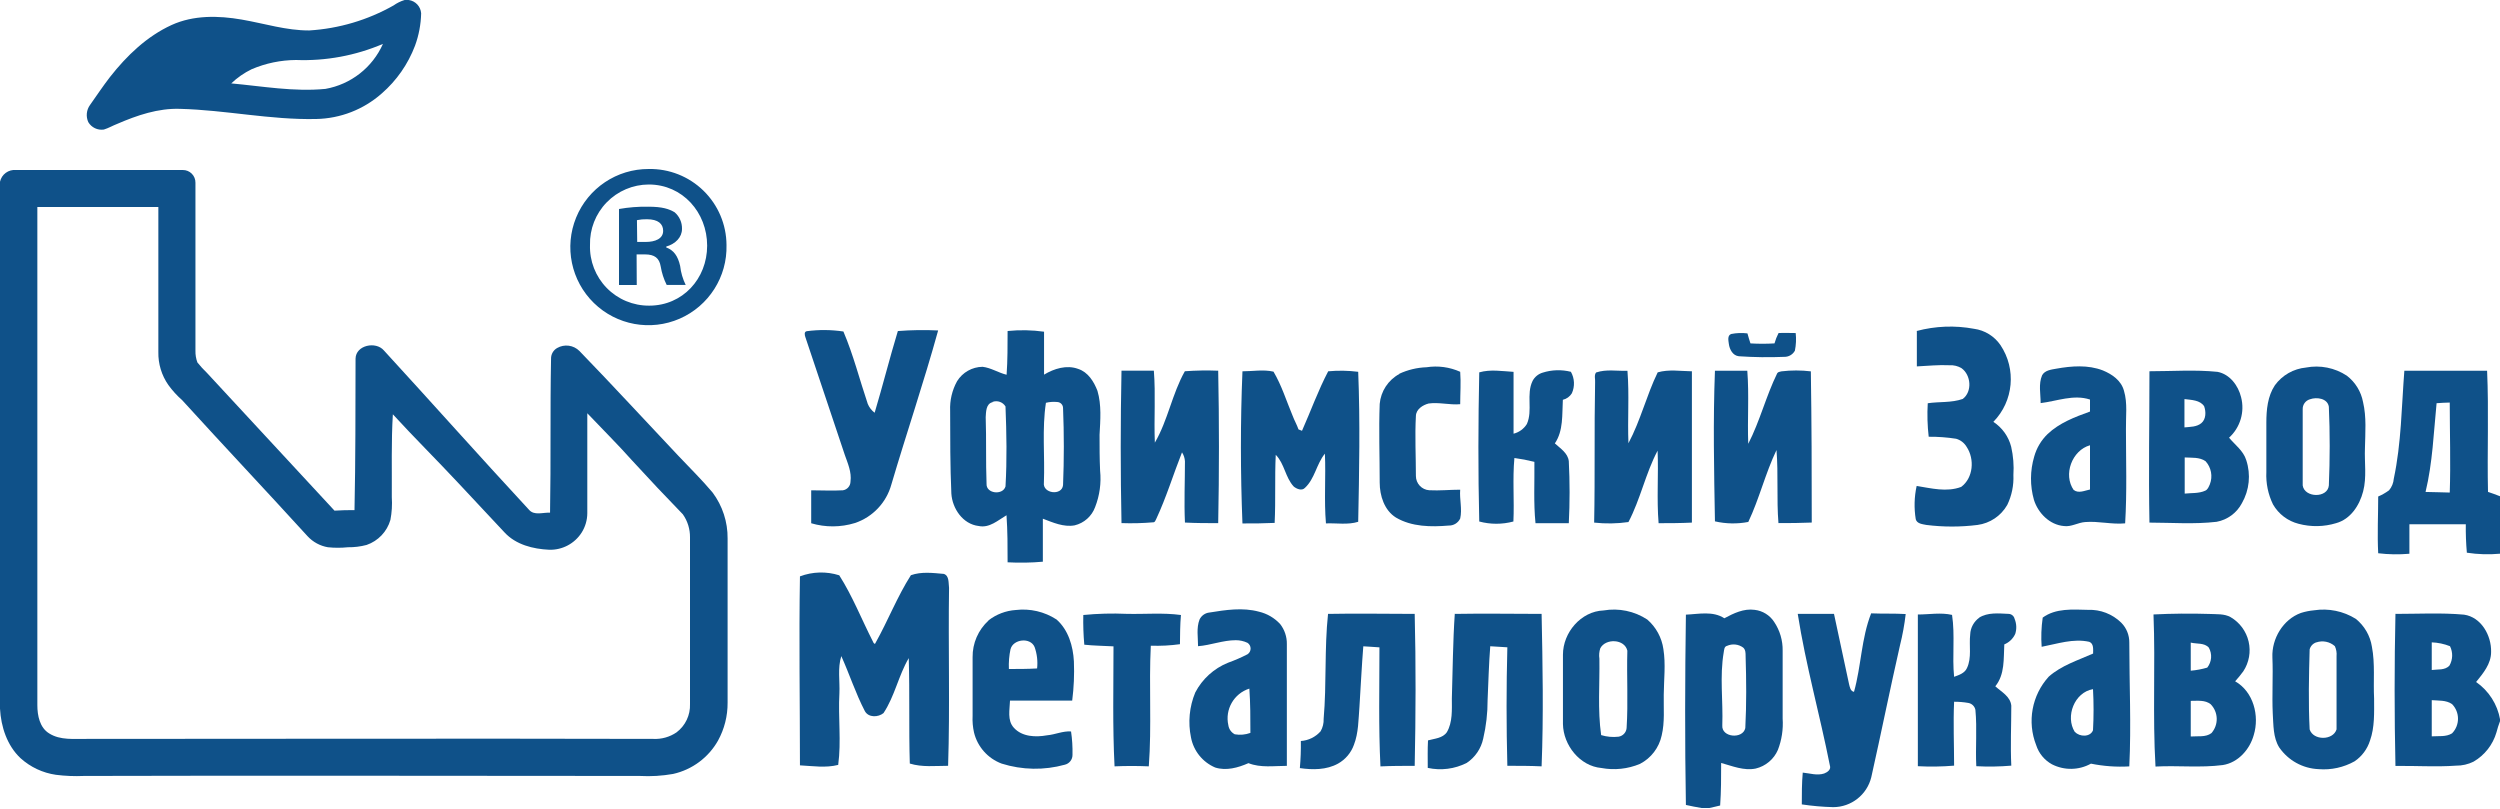
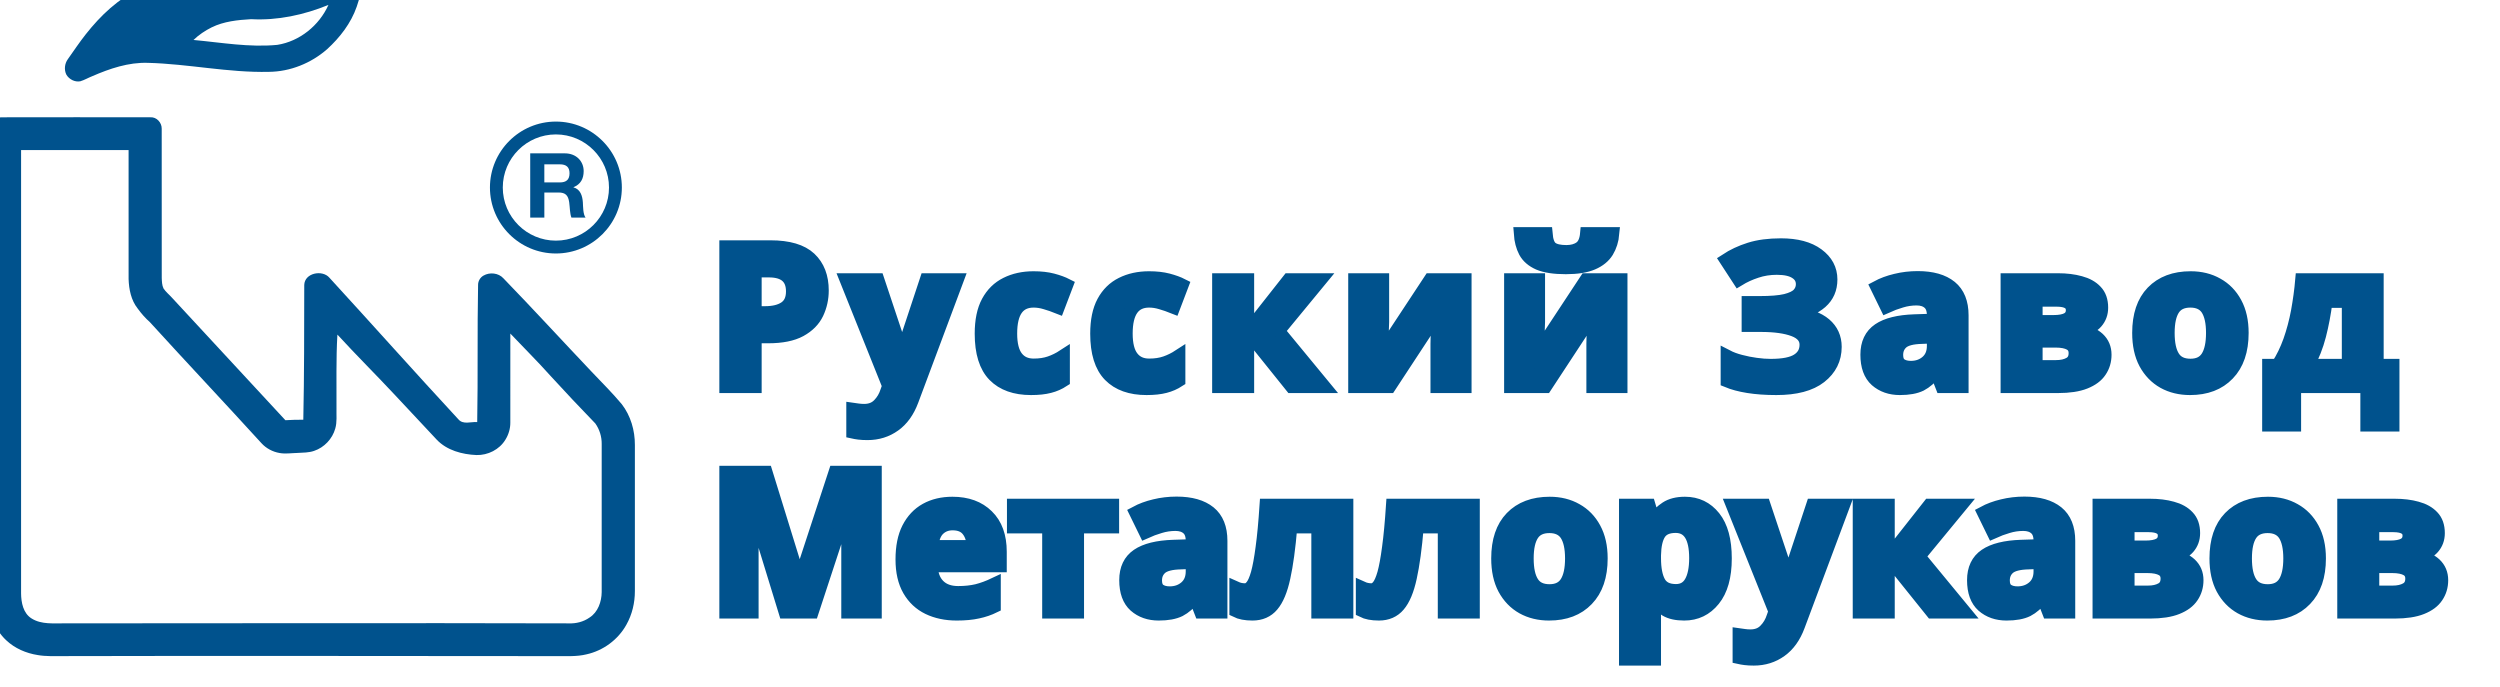
- <svg xmlns="http://www.w3.org/2000/svg" viewBox="0 0 500 161.6">
+ <svg xmlns="http://www.w3.org/2000/svg" id="_Слой_1" data-name="Слой 1" viewBox="10 35 255 70">
  <defs>
-     <style>.cls-1{fill:none;}.cls-2{clip-path:url(#clip-path);}.cls-3{fill:#0f5189;}</style>
-     <clipPath id="clip-path" transform="translate(0 0)">
-       <rect class="cls-1" width="500" height="161.6" />
-     </clipPath>
+     <style>
+       .cls-1, .cls-2 {
+         fill: #00528d;
+       }
+ 
+       .cls-2 {
+         font-family: TrebuchetMS-Bold, 'Trebuchet MS';
+         font-size: 20px;
+         font-weight: 700;
+         stroke: #00528d;
+         stroke-miterlimit: 10;
+         stroke-width: 1.3px;
+       }
+ 
+       .cls-3 {
+         letter-spacing: .075em;
+       }
+     </style>
  </defs>
-   <g id="Слой_2" data-name="Слой 2">
-     <g id="Слой_1-2" data-name="Слой 1">
-       <g class="cls-2">
-         <path class="cls-3" d="M80.93,0h.81a2.9,2.9,0,0,1,2.49,2.65A20.14,20.14,0,0,1,83,9.15a23.83,23.83,0,0,1-6.66,9.55,20.37,20.37,0,0,1-13.1,5.1C54.08,24,45.11,22,36,21.77c-4.37-.15-8.58,1.29-12.54,3-.91.35-1.76.86-2.69,1.14a3.09,3.09,0,0,1-3.11-1.48A3.43,3.43,0,0,1,18,21c1.33-1.88,2.6-3.79,4-5.6C25.35,11.13,29.37,7.27,34.32,5c4.39-2,9.37-1.89,14-1.09s8.93,2.2,13.53,2.18a39.08,39.08,0,0,0,16.86-5A7.6,7.6,0,0,1,80.93,0M59.2,12a23,23,0,0,0-8.86,1.84,16.11,16.11,0,0,0-4.09,2.84c6.26.57,12.53,1.71,18.83,1.1a15.56,15.56,0,0,0,11.51-9A40.42,40.42,0,0,1,59.2,12" transform="translate(0 0)" />
-         <path class="cls-3" d="M0,36.34A3,3,0,0,1,3.21,34q16.67,0,33.33,0a2.51,2.51,0,0,1,2.55,2.56c0,11.19,0,22.38,0,33.57a6.29,6.29,0,0,0,.39,2.36,21.35,21.35,0,0,0,1.93,2.11c8.48,9.18,17,18.34,25.49,27.53,1.34-.09,2.68-.11,4-.11.21-10.1.19-20.2.21-30.3.06-2.71,4.07-3.51,5.67-1.63,9.71,10.58,19.24,21.31,29,31.84,1.05,1.26,2.83.52,4.23.61.19-10.27,0-20.54.2-30.8a2.41,2.41,0,0,1,1.22-2.14,3.7,3.7,0,0,1,4.46.6c6.7,6.91,13.2,14,19.82,21,2.28,2.42,4.67,4.75,6.81,7.31a15.09,15.09,0,0,1,3,9.2v32.83a15.51,15.51,0,0,1-1.91,7.57,13.75,13.75,0,0,1-9,6.68,28.9,28.9,0,0,1-6.64.4c-37.06,0-74.12-.11-111.19,0a32.81,32.81,0,0,1-5.6-.23,13.4,13.4,0,0,1-7.08-3.33C1.41,149.1.2,145.36,0,141.73Zm7.47,5q0,49.84,0,99.7c0,2.06.47,4.48,2.36,5.64,2.24,1.42,5,1.06,7.51,1.1,37.77,0,75.55-.1,113.33,0a7.57,7.57,0,0,0,4.64-1.31A6.77,6.77,0,0,0,138,140.8V107.47a7.84,7.84,0,0,0-1.43-4.61q-5.13-5.28-10.11-10.72c-2.9-3.26-6-6.32-9-9.49v20a7.29,7.29,0,0,1-1.12,3.85,7.43,7.43,0,0,1-6.5,3.45c-3.23-.15-6.65-1-8.93-3.46-3.1-3.31-6.18-6.63-9.28-9.92-4.31-4.62-8.8-9.06-13.06-13.71-.33,5.52-.17,11-.21,16.58a17.76,17.76,0,0,1-.28,4.55,7.49,7.49,0,0,1-4.76,5,13.84,13.84,0,0,1-3.74.46,19.39,19.39,0,0,1-4,0,7.19,7.19,0,0,1-4.06-2.2c-8.31-9.12-16.78-18.09-25.09-27.22A18.56,18.56,0,0,1,33.67,77a11.13,11.13,0,0,1-2-6.6v-29H7.47" transform="translate(0 0)" />
-         <path class="cls-3" d="M383.33,66.2a26,26,0,0,1,11.48-.44A7.65,7.65,0,0,1,400.08,69a12.22,12.22,0,0,1-1.41,15.37,8.45,8.45,0,0,1,3.57,5,19.61,19.61,0,0,1,.44,5.62,12.5,12.5,0,0,1-1.23,6,8.08,8.08,0,0,1-5.95,4,41.12,41.12,0,0,1-10.22,0c-.77-.16-1.89-.23-2.13-1.15a17.72,17.72,0,0,1,.18-6.65c2.91.46,6,1.29,8.91.19,2.43-1.8,2.71-5.57,1.09-8a3.55,3.55,0,0,0-2.11-1.63,33.45,33.45,0,0,0-5.48-.4,38.46,38.46,0,0,1-.19-6.7c2.3-.35,4.73-.06,7-.86,1.94-1.46,1.66-4.78-.24-6.15a4.19,4.19,0,0,0-2.4-.59c-2.19-.11-4.36.13-6.54.23,0-2.34,0-4.68,0-7" transform="translate(0 0)" />
-         <path class="cls-3" d="M161.08,67.44c-.14-.38-.3-1.09.26-1.2a26.16,26.16,0,0,1,7.34.06c2,4.69,3.25,9.67,4.88,14.5a4.26,4.26,0,0,0,1.37,1.75c1.62-5.43,3-10.92,4.64-16.34a63.77,63.77,0,0,1,8.06-.12c-2.86,10.35-6.32,20.52-9.36,30.82A11.28,11.28,0,0,1,171,104.6a15.11,15.11,0,0,1-8.76.05c0-2.2,0-4.4,0-6.59,2.11,0,4.23.12,6.33,0a1.78,1.78,0,0,0,1.53-1.76c.25-1.86-.54-3.61-1.14-5.32Q165,79.21,161.08,67.44" transform="translate(0 0)" />
-         <path class="cls-3" d="M201.54,66.2a30.49,30.49,0,0,1,7.27.14c0,2.86,0,5.72,0,8.59,2-1.21,4.53-2,6.82-1.15,2,.65,3.15,2.55,3.86,4.38.84,2.85.58,5.87.42,8.79,0,2.39,0,4.79.11,7.18a15.63,15.63,0,0,1-1,7.3,5.8,5.8,0,0,1-4.09,3.64c-2.21.4-4.34-.57-6.36-1.33v8.6a48.79,48.79,0,0,1-7.05.12c0-3.14,0-6.28-.22-9.41-1.7,1-3.42,2.61-5.56,2.15-3.17-.36-5.28-3.49-5.47-6.49-.24-5.52-.23-11-.24-16.56a11.2,11.2,0,0,1,1.38-5.9,6.08,6.08,0,0,1,5.11-2.89c1.69.2,3.15,1.19,4.8,1.59.21-2.91.19-5.83.2-8.75m-3,14.24c-1.35.29-1.31,2-1.38,3,.15,4.44,0,8.88.17,13.32-.1,2,3.27,2.34,3.79.53.31-5.32.21-10.66,0-16a2.17,2.17,0,0,0-2.6-.91m10.69.14c-.81,5.28-.2,10.64-.41,16-.31,2.2,3.62,2.7,3.83.5q.31-7.7,0-15.4a1.21,1.21,0,0,0-1.19-1.22,6.69,6.69,0,0,0-2.24.16" transform="translate(0 0)" />
-         <path class="cls-3" d="M346.23,66.8a10.17,10.17,0,0,1,3.26-.12c.18.68.39,1.35.6,2a40.63,40.63,0,0,0,4.81,0,11.11,11.11,0,0,1,.81-2.07c1.14-.06,2.29,0,3.43,0a11.53,11.53,0,0,1-.16,3.52,2.36,2.36,0,0,1-2.15,1.24,83,83,0,0,1-9.06-.12c-1.22-.13-1.86-1.38-2-2.46-.09-.69-.34-1.71.49-2" transform="translate(0 0)" />
-         <path class="cls-3" d="M279.84,74.76a14.08,14.08,0,0,1,5.47-1.31,11.94,11.94,0,0,1,6.73.91c.17,2.16,0,4.33,0,6.48-2.11.19-4.2-.43-6.31-.14-1.17.3-2.51,1.14-2.55,2.49-.22,4,0,8,0,12a2.86,2.86,0,0,0,2.68,2.86c2.06.11,4.12-.11,6.18-.11-.16,1.92.43,3.86,0,5.76a2.46,2.46,0,0,1-2.28,1.41c-3.56.3-7.4.27-10.57-1.6-2.33-1.45-3.25-4.38-3.25-7,0-5.24-.2-10.48,0-15.72a7.57,7.57,0,0,1,3.94-6" transform="translate(0 0)" />
-         <path class="cls-3" d="M411.24,73.74c3.06-.55,6.35-.81,9.32.34,1.83.75,3.67,2,4.23,4.06.75,2.51.35,5.15.4,7.73,0,6.27.22,12.54-.16,18.8-2.66.26-5.3-.48-8-.26-1.45.1-2.77,1-4.24.8-2.87-.24-5.17-2.6-6-5.23a15.55,15.55,0,0,1,.05-8.66,10,10,0,0,1,2.67-4.5c2.36-2.25,5.47-3.42,8.49-4.51,0-.8,0-1.6,0-2.4-3.28-1.08-6.61.32-9.87.71,0-1.85-.46-3.8.29-5.56.54-1,1.81-1.14,2.82-1.32M414.76,98c.94.74,2.2.11,3.24-.1,0-3,0-5.9,0-8.85-3.58,1-5.45,5.88-3.23,9" transform="translate(0 0)" />
-         <path class="cls-3" d="M461.18,73.51a11.09,11.09,0,0,1,8.19,1.63,8.66,8.66,0,0,1,3.24,5.28c.71,3,.44,6.13.38,9.19-.12,2.89.38,5.83-.36,8.67s-2.53,5.55-5.4,6.35a13.69,13.69,0,0,1-7.51.13,8.23,8.23,0,0,1-5.12-3.88,13.33,13.33,0,0,1-1.33-6.47c0-3.29,0-6.58,0-9.87,0-2.57.25-5.3,1.71-7.49a8.7,8.7,0,0,1,6.22-3.54m.78,6.35a2,2,0,0,0-1.44,2c0,5.08,0,10.16,0,15.23.36,2.49,5,2.59,5.23,0,.22-5.24.23-10.49,0-15.73-.25-1.7-2.44-2-3.79-1.5" transform="translate(0 0)" />
-         <path class="cls-3" d="M224.31,74.14c2.16,0,4.31,0,6.46,0,.38,4.79,0,9.59.2,14.39,2.62-4.49,3.45-9.76,6-14.28a59.39,59.39,0,0,1,6.67-.11q.3,15.24,0,30.49c-2.22,0-4.43,0-6.65-.12-.19-4.08,0-8.17,0-12.26a3.66,3.66,0,0,0-.59-1.78c-1.75,4.42-3.13,9-5.16,13.34-.15.24-.22.66-.58.65a51.91,51.91,0,0,1-6.36.16q-.31-15.24,0-30.49" transform="translate(0 0)" />
-         <path class="cls-3" d="M248.51,74.26c2.06,0,4.15-.4,6.19.07,1.63,2.75,2.57,5.83,3.8,8.76.37,1,.87,1.84,1.2,2.79l.7.28c1.78-4,3.22-8.06,5.24-11.9a27.71,27.71,0,0,1,6,.1c.4,10,.2,20,0,30-2.1.65-4.3.23-6.45.32-.4-4.64,0-9.3-.21-13.95-1.7,2.08-2,5-4,6.85-.62.65-1.65.2-2.23-.27-1.7-1.82-1.84-4.57-3.6-6.35-.22,4.53,0,9.08-.22,13.62-2.14.1-4.29.12-6.44.11-.4-10.13-.42-20.26,0-30.38" transform="translate(0 0)" />
-         <path class="cls-3" d="M295.86,74.47c2.24-.64,4.58-.23,6.85-.1,0,4.13,0,8.25,0,12.37a4.38,4.38,0,0,0,2.66-1.93c1.23-2.74-.18-5.94,1.16-8.65a3.35,3.35,0,0,1,2-1.63,10.33,10.33,0,0,1,5.65-.17,4.76,4.76,0,0,1,.19,4.3,2.89,2.89,0,0,1-1.8,1.3c-.17,2.94.14,6.16-1.6,8.72,1.09,1,2.62,1.94,2.79,3.57a121.91,121.91,0,0,1,0,12.39c-2.22,0-4.44,0-6.66,0-.41-4.08-.17-8.18-.22-12.27a35.92,35.92,0,0,0-4-.77c-.39,4.22,0,8.47-.2,12.7a13.18,13.18,0,0,1-6.83,0c-.24-9.95-.21-19.9,0-29.85" transform="translate(0 0)" />
-         <path class="cls-3" d="M319.25,74.49c2-.68,4.17-.26,6.24-.33.39,4.82,0,9.66.2,14.48,2.42-4.52,3.61-9.57,5.85-14.17,2.24-.64,4.56-.24,6.84-.21q0,15.13,0,30.26c-2.22.11-4.44.12-6.66.12-.4-4.83,0-9.67-.2-14.51-2.41,4.56-3.43,9.71-5.83,14.28a27.14,27.14,0,0,1-6.86.11c.19-9.33,0-18.66.19-28,.07-.68-.26-1.48.22-2.05" transform="translate(0 0)" />
-         <path class="cls-3" d="M343,74.15c2.15,0,4.3,0,6.46,0,.38,4.86,0,9.74.19,14.61,2.33-4.53,3.55-9.53,5.79-14.1.16-.29.54-.3.84-.39a24.7,24.7,0,0,1,5.89,0c.15,10.08.19,20.16.18,30.24-2.22.1-4.43.11-6.66.11-.39-4.86,0-9.75-.39-14.61-2.23,4.65-3.43,9.72-5.64,14.38a16.12,16.12,0,0,1-6.67-.12c-.18-10.05-.39-20.1,0-30.14" transform="translate(0 0)" />
-         <path class="cls-3" d="M429.9,74.25c4.53,0,9.08-.34,13.61.12,2.45.47,4.15,2.75,4.71,5.08a8.17,8.17,0,0,1-2.41,8.09c1.2,1.44,2.87,2.62,3.44,4.49a10.62,10.62,0,0,1-.87,8.61,7.19,7.19,0,0,1-5.05,3.72c-4.47.52-9,.17-13.44.16-.19-10.09,0-20.18,0-30.27m7,5.57v5.66c1.15-.12,2.45-.07,3.39-.86s.94-2.28.55-3.37C440,80,438.3,80,436.94,79.82m0,11.67v7.23c1.37-.15,2.83,0,4.1-.58.53-.23.72-.82.94-1.3a4.46,4.46,0,0,0-.87-4.6c-1.21-.85-2.78-.66-4.17-.75" transform="translate(0 0)" />
-         <path class="cls-3" d="M480.87,74.15c5.52,0,11,0,16.55,0,.36,8.08,0,16.16.18,24.23.8.28,1.61.54,2.4.87v11.49a27.23,27.23,0,0,1-6.63-.2,56.84,56.84,0,0,1-.21-5.69H481.88c0,2,0,3.94,0,5.9a30.24,30.24,0,0,1-6.24-.1c-.2-3.79,0-7.57,0-11.35a10.87,10.87,0,0,0,2.17-1.24,4.1,4.1,0,0,0,.95-2.33c1.51-7.1,1.55-14.39,2.11-21.59m6.45,6.47c-.59,5.93-.8,11.95-2.21,17.78,1.61,0,3.22.11,4.84.12.2-6,0-12,0-18-.88,0-1.75.08-2.62.13" transform="translate(0 0)" />
-         <path class="cls-3" d="M160,115.27a12,12,0,0,1,7.85-.21c2.67,4.19,4.48,8.84,6.74,13.26.06.2.38.73.53.23,2.48-4.43,4.32-9.21,7.06-13.51,2.11-.75,4.4-.45,6.58-.26,1.12.36.92,1.84,1.05,2.8-.18,11.85.2,23.72-.19,35.58-2.56,0-5.17.32-7.66-.45-.21-7,0-14.06-.21-21.09-2.05,3.49-2.8,7.61-5.05,11-1.06.86-3,.94-3.73-.4-1.85-3.55-3.07-7.38-4.71-11-.77,2.43-.26,5-.38,7.48-.27,4.76.4,9.54-.24,14.28-2.51.64-5.1.22-7.65.09,0-12.59-.21-25.18,0-37.77" transform="translate(0 0)" />
-         <path class="cls-3" d="M197.68,124.09a10,10,0,0,1,5.48-2.09,12.29,12.29,0,0,1,8.15,1.9c2.36,2.08,3.31,5.32,3.47,8.38a46.73,46.73,0,0,1-.34,7.84H202c-.05,1.8-.59,3.95.77,5.43,1.65,1.83,4.38,1.92,6.64,1.51,1.62-.14,3.16-.89,4.8-.77a27.8,27.8,0,0,1,.29,4.65,2,2,0,0,1-1.53,2,22.28,22.28,0,0,1-12.64-.22,8.89,8.89,0,0,1-5.53-6.23,12.29,12.29,0,0,1-.28-3.31V131.46a9.78,9.78,0,0,1,3.2-7.37m4.39,5.71a15.56,15.56,0,0,0-.33,4c1.88,0,3.77,0,5.64-.11a9.68,9.68,0,0,0-.5-4.28c-.82-2-4.29-1.61-4.81.42" transform="translate(0 0)" />
-         <path class="cls-3" d="M241.86,122.51c3.28-.53,6.69-1.06,9.94-.17a8.37,8.37,0,0,1,4.23,2.47,6.33,6.33,0,0,1,1.34,4v24.36c-2.57,0-5.24.43-7.68-.54-2.07.91-4.44,1.58-6.66.87a8.19,8.19,0,0,1-4.83-6,15.33,15.33,0,0,1,.85-9,12.78,12.78,0,0,1,6.55-5.95,32.3,32.3,0,0,0,3.91-1.7,1.37,1.37,0,0,0,0-2.28,5.42,5.42,0,0,0-2.35-.53c-2.57,0-5,1-7.55,1.2,0-1.77-.36-3.63.3-5.34a2.48,2.48,0,0,1,1.92-1.39m3.84,22.54a2.42,2.42,0,0,0,1.29,1.81,6.06,6.06,0,0,0,3.12-.28c0-3,0-5.91-.21-8.86a6.25,6.25,0,0,0-4.2,7.33" transform="translate(0 0)" />
-         <path class="cls-3" d="M320.71,122.09a12.2,12.2,0,0,1,8.75,1.82,9.59,9.59,0,0,1,3.22,5.92c.48,3,.1,6.07.07,9.11-.05,2.71.23,5.47-.41,8.14a8.39,8.39,0,0,1-4.35,5.7,13.55,13.55,0,0,1-7.71.82c-4.32-.38-7.61-4.57-7.69-8.78V130.93c0-4.42,3.6-8.67,8.12-8.84m-.65,7.56a4.47,4.47,0,0,0-.18,2.09c.08,5.09-.37,10.21.35,15.28a8.49,8.49,0,0,0,3.47.32,1.91,1.91,0,0,0,1.62-1.72c.33-5.16,0-10.32.15-15.48-.54-2.37-4.34-2.51-5.41-.49" transform="translate(0 0)" />
-         <path class="cls-3" d="M344.86,123.66c1.85-1,3.91-2,6.08-1.69a5.38,5.38,0,0,1,3.89,2.41,10,10,0,0,1,1.7,5.77c0,4.52,0,9,0,13.57a14.62,14.62,0,0,1-.95,6.26,6.48,6.48,0,0,1-4.44,3.73c-2.36.48-4.67-.5-6.91-1.12,0,2.84,0,5.68-.2,8.51-.72.16-1.44.36-2.15.5h-1.56c-1.06-.17-2.1-.38-3.14-.61-.22-12.69-.18-25.38,0-38.06,2.56-.11,5.4-.78,7.7.73m.53,5.51c-.58.13-.57.79-.66,1.26-.84,4.85-.11,9.76-.29,14.64-.19,2.44,4.11,2.81,4.6.55.25-4.8.21-9.61.06-14.42,0-.58,0-1.26-.48-1.68a3.22,3.22,0,0,0-3.23-.35" transform="translate(0 0)" />
-         <path class="cls-3" d="M408.53,123.53c2.61-1.92,6-1.63,9.07-1.56a9,9,0,0,1,6.64,2.56,5.54,5.54,0,0,1,1.62,4c0,8.25.4,16.51,0,24.75a29.87,29.87,0,0,1-7.67-.55,8.29,8.29,0,0,1-7.8.13,6.7,6.7,0,0,1-3.15-3.82,13.18,13.18,0,0,1,2.51-13.71c2.54-2.25,5.84-3.27,8.87-4.62,0-.8.17-2-.78-2.35-3.19-.71-6.39.41-9.51,1a27,27,0,0,1,.21-5.82M415,146.39c.9,1,3.06,1.08,3.6-.34a75.12,75.12,0,0,0,0-8.22c-3.71.62-5.59,5.47-3.64,8.56" transform="translate(0 0)" />
-         <path class="cls-3" d="M462.81,122.06a12.27,12.27,0,0,1,8.35,1.71,8.92,8.92,0,0,1,3.22,5.56c.66,3.42.26,6.93.44,10.39,0,2.81.14,5.71-.82,8.4a7.86,7.86,0,0,1-3.08,4.14,12.63,12.63,0,0,1-7.2,1.57,10.07,10.07,0,0,1-7.88-4.35c-1.24-2-1.14-4.5-1.29-6.8-.17-3.73.09-7.47-.07-11.2s2.12-7.59,5.7-8.89a12.27,12.27,0,0,1,2.63-.53m.52,6.39a2,2,0,0,0-1.4,1.43c-.15,5.32-.27,10.65,0,16,.71,2.25,4.67,2.25,5.38,0,0-4.88,0-9.77,0-14.65a3.86,3.86,0,0,0-.34-2,3.76,3.76,0,0,0-3.71-.75" transform="translate(0 0)" />
-         <path class="cls-3" d="M216.66,123a61.18,61.18,0,0,1,8.67-.23c3.62.09,7.26-.26,10.86.23-.18,1.94-.17,3.89-.2,5.84a34.26,34.26,0,0,1-5.83.3c-.4,8,.2,16.1-.4,24.13q-3.44-.15-6.85,0c-.41-8-.21-16-.21-24-1.95-.11-3.9-.12-5.84-.33a53.15,53.15,0,0,1-.2-5.92" transform="translate(0 0)" />
-         <path class="cls-3" d="M265.63,122.78c5.77-.12,11.55,0,17.31,0,.25,10.13.21,20.26,0,30.39-2.28,0-4.57,0-6.85.11-.4-7.93-.2-15.88-.2-23.81-1.08-.09-2.15-.13-3.23-.21-.32,4-.51,8.06-.77,12.1-.21,2.55-.17,5.19-1.11,7.62a7,7,0,0,1-3.17,3.74c-2.31,1.28-5.08,1.27-7.64.9a51.58,51.58,0,0,0,.2-5.42,5.79,5.79,0,0,0,3.95-1.94,4.62,4.62,0,0,0,.61-2.5c.61-7,.13-14,.88-21" transform="translate(0 0)" />
-         <path class="cls-3" d="M291,122.78c5.77-.11,11.55,0,17.32,0,.21,10.16.4,20.33,0,30.49-2.28-.11-4.57-.11-6.85-.11q-.31-11.85,0-23.7c-1.14-.09-2.28-.13-3.42-.21-.28,3.58-.37,7.17-.53,10.76a33.37,33.37,0,0,1-.88,7.72,7.78,7.78,0,0,1-3.29,4.85,11.72,11.72,0,0,1-7.8,1c0-1.83-.05-3.66.05-5.5,1.3-.37,2.93-.42,3.77-1.64,1.17-2,1-4.47,1-6.73.18-5.65.2-11.32.59-17" transform="translate(0 0)" />
-         <path class="cls-3" d="M359.55,122.78h7.25c1,4.67,2,9.34,3,14,.16.61.27,1.46,1,1.59,1.45-5.16,1.45-10.66,3.43-15.7,2.3.1,4.61,0,6.91.14a49,49,0,0,1-1.14,6.25c-2,8.77-3.77,17.6-5.74,26.37a7.85,7.85,0,0,1-7.62,6,50.85,50.85,0,0,1-6.28-.55c0-2.12,0-4.24.19-6.36,1.41.14,2.88.64,4.28.18.64-.24,1.43-.79,1.15-1.58-2-10.13-4.83-20.11-6.43-30.33" transform="translate(0 0)" />
-         <path class="cls-3" d="M395.81,123.54c1.73-1.09,3.88-.86,5.83-.77a1.28,1.28,0,0,1,1.28,1,4.37,4.37,0,0,1,.13,3,4.11,4.11,0,0,1-2.19,2.11c-.16,2.84.14,6-1.8,8.38,1.22,1.12,3,2,3.2,3.87,0,4-.19,8,0,12a50.26,50.26,0,0,1-7,.11c-.19-3.76.18-7.53-.18-11.27a1.75,1.75,0,0,0-1.4-1.38,16.08,16.08,0,0,0-2.86-.24c-.19,4.25,0,8.52,0,12.78a53.15,53.15,0,0,1-7.25.11V122.9c2.28,0,4.59-.44,6.84.08.62,4.1,0,8.26.41,12.38,1-.36,2.11-.72,2.57-1.74,1-2.1.39-4.48.65-6.71a4.33,4.33,0,0,1,1.81-3.37" transform="translate(0 0)" />
-         <path class="cls-3" d="M430.7,122.89c3.71-.18,7.44-.22,11.16-.1,1.44.08,3-.08,4.28.65a7.66,7.66,0,0,1,2.52,10.82,24.09,24.09,0,0,1-1.63,2c3.66,2.08,4.9,6.89,3.72,10.75-.8,2.88-3.12,5.52-6.19,6-4.47.58-9,.06-13.46.3-.6-10.12,0-20.26-.4-30.38m7.45,5.58v5.63a16.58,16.58,0,0,0,3.3-.62,3.59,3.59,0,0,0,.31-4c-.89-1-2.42-.7-3.61-1m0,11.65c0,2.38,0,4.75,0,7.13,1.37-.12,3,.2,4.14-.68a4.25,4.25,0,0,0-.15-5.77c-1.12-.9-2.65-.67-4-.68" transform="translate(0 0)" />
-         <path class="cls-3" d="M479.06,122.78c4.58,0,9.17-.26,13.74.15,3.46.49,5.51,4.2,5.42,7.47,0,2.38-1.59,4.26-3,6a11.56,11.56,0,0,1,4.8,7.51v.28a20.32,20.32,0,0,0-.73,2.29,10,10,0,0,1-4.58,5.85,7.71,7.71,0,0,1-3.5.8c-4,.29-8.08,0-12.12.06q-.33-15.19,0-30.38m7.26,5.67V134c1.18-.17,2.67.1,3.55-.9a4.12,4.12,0,0,0,.1-3.86,11.13,11.13,0,0,0-3.65-.77m0,11.56v7.24c1.35-.1,2.86.15,4.06-.6a4.19,4.19,0,0,0,0-5.85c-1.19-.83-2.72-.67-4.09-.79" transform="translate(0 0)" />
-         <path class="cls-3" d="M145.3,49a15.62,15.62,0,1,1-15.57-15.2A15.27,15.27,0,0,1,145.3,49M118,49a11.76,11.76,0,0,0,11.85,12.13c6.67,0,11.58-5.37,11.58-12s-4.91-12.23-11.67-12.23A11.8,11.8,0,0,0,118,49m9.35,8H123.8V41.8a30.62,30.62,0,0,1,5.84-.46c2.87,0,4.17.46,5.28,1.11a4.22,4.22,0,0,1,1.48,3.33c0,1.67-1.3,3-3.15,3.53v.18c1.48.55,2.32,1.67,2.78,3.7a11.48,11.48,0,0,0,1.11,3.8h-3.8a12.92,12.92,0,0,1-1.2-3.7c-.28-1.67-1.21-2.41-3.15-2.41h-1.67Zm.09-8.61h1.67c1.95,0,3.52-.65,3.52-2.22,0-1.4-1-2.32-3.24-2.32a8.69,8.69,0,0,0-2,.18Z" transform="translate(0 0)" />
-       </g>
-     </g>
+   <g>
+     <path class="cls-1" d="m66.701,60.856c-3.709,0-6.727-3.018-6.727-6.728,0-3.709,3.018-6.727,6.727-6.727,3.71,0,6.728,3.018,6.728,6.727,0,3.71-3.018,6.728-6.728,6.728Zm0-12.145c-2.987,0-5.417,2.43-5.417,5.417,0,2.987,2.43,5.417,5.417,5.417,2.987,0,5.417-2.43,5.417-5.417,0-2.987-2.43-5.417-5.417-5.417Z" />
+     <path class="cls-1" d="m64.081,50.642h3.534c1.175,0,1.919.817,1.919,1.808,0,.771-.302,1.35-1.037,1.643v.019c.707.193.909.863.955,1.533.027.413.009,1.194.275,1.551h-1.441c-.165-.413-.156-1.046-.229-1.57-.101-.689-.367-.991-1.093-.991h-1.441v2.561h-1.441v-6.554Zm1.441,2.965h1.579c.651,0,.991-.276.991-.936,0-.634-.339-.909-.991-.909h-1.579v1.845Z" />
  </g>
+   <path class="cls-1" d="m45.468,31.538h.368c.578.112,1.124.573,1.128,1.199-.007,1.006-.248,2.003-.581,2.95-.588,1.69-1.711,3.137-3.02,4.333-1.629,1.427-3.766,2.292-5.94,2.309-4.133.094-8.204-.81-12.327-.918-1.982-.069-3.897.583-5.692,1.363-.41.162-.793.392-1.217.518-.548.102-1.132-.195-1.413-.669-.254-.5-.183-1.136.145-1.586.602-.851,1.182-1.72,1.829-2.54,1.512-1.915,3.334-3.663,5.579-4.681,1.991-.89,4.248-.855,6.358-.491,2.048.31,4.048.995,6.136.988,2.673-.187,5.325-.925,7.649-2.274.322-.186.623-.431.997-.502Zm-9.856,5.418c-1.367.081-2.774.221-4.019.833-.676.337-1.313.762-1.855,1.288,2.839.26,5.686.775,8.542.5,2.285-.357,4.283-1.98,5.221-4.076-2.489,1.018-5.195,1.606-7.889,1.455Z" />
+   <path class="cls-1" d="m8.763,48.02c.106-.68.814-1.076,1.459-1.055,5.037-.011,10.076-.007,15.113-.002.637-.047,1.171.544,1.159,1.162.008,5.075-.001,10.15.004,15.226.016.358.021.737.178,1.068.238.363.587.634.874.957,3.846,4.168,7.713,8.319,11.56,12.486.608-.041,1.218-.051,1.827-.05.098-4.58.087-9.163.097-13.743.028-1.228,1.847-1.59,2.572-.737,4.401,4.798,8.727,9.663,13.152,14.441.478.568,1.284.232,1.917.276.086-4.656-.002-9.315.089-13.972-.007-.394.209-.775.554-.968.631-.364,1.523-.277,2.023.272,3.039,3.134,5.987,6.354,8.992,9.521,1.035,1.098,2.115,2.158,3.083,3.318.916,1.18,1.349,2.69,1.342,4.174v14.891c.004,1.191-.278,2.391-.865,3.432-.843,1.531-2.369,2.651-4.073,3.027-.984.242-2.003.173-3.007.181-16.81-.001-33.62-.047-50.429-.002-.848-.002-1.702.04-2.541-.108-1.183-.186-2.335-.68-3.21-1.509-1.234-1.145-1.779-2.843-1.871-4.488v-47.799Zm3.388,2.286c-.002,15.072-.001,30.146-.001,45.219.008.931.216,2.031,1.072,2.559,1.016.641,2.264.479,3.407.498,17.133.002,34.266-.047,51.399.002.741.029,1.496-.162,2.104-.594.861-.544,1.229-1.615,1.24-2.592.001-5.04,0-10.08.001-15.119.007-.741-.22-1.484-.652-2.088-1.551-1.6-3.078-3.223-4.583-4.867-1.317-1.476-2.726-2.864-4.084-4.301-.001,3.028.001,6.057-.001,9.085.004.613-.178,1.224-.504,1.744-.608,1.005-1.785,1.594-2.951,1.563-1.461-.064-3.012-.475-4.05-1.567-1.404-1.5-2.8-3.005-4.21-4.5-1.952-2.094-3.988-4.108-5.923-6.218-.148,2.505-.075,5.014-.093,7.522-.021.687.071,1.393-.127,2.065-.293,1.047-1.124,1.929-2.158,2.273-.544.191-1.13.174-1.698.21-.608.012-1.223.117-1.827.006-.701-.121-1.363-.472-1.842-.999-3.769-4.136-7.61-8.205-11.377-12.342-.472-.418-.89-.895-1.259-1.408-.664-.838-.882-1.946-.917-2.992-.002-4.387-.001-8.772-.001-13.159-3.655-.001-7.31.001-10.964,0Z" />
+   <text class="cls-2" transform="translate(82.22659 74.44299)">
+     <tspan class="cls-3" x="0" y="0">Русский Завод</tspan>
+     <tspan x="160.979" y="0"> </tspan>
+     <tspan x="0" y="23">Металлорукавов</tspan>
+   </text>
</svg>
